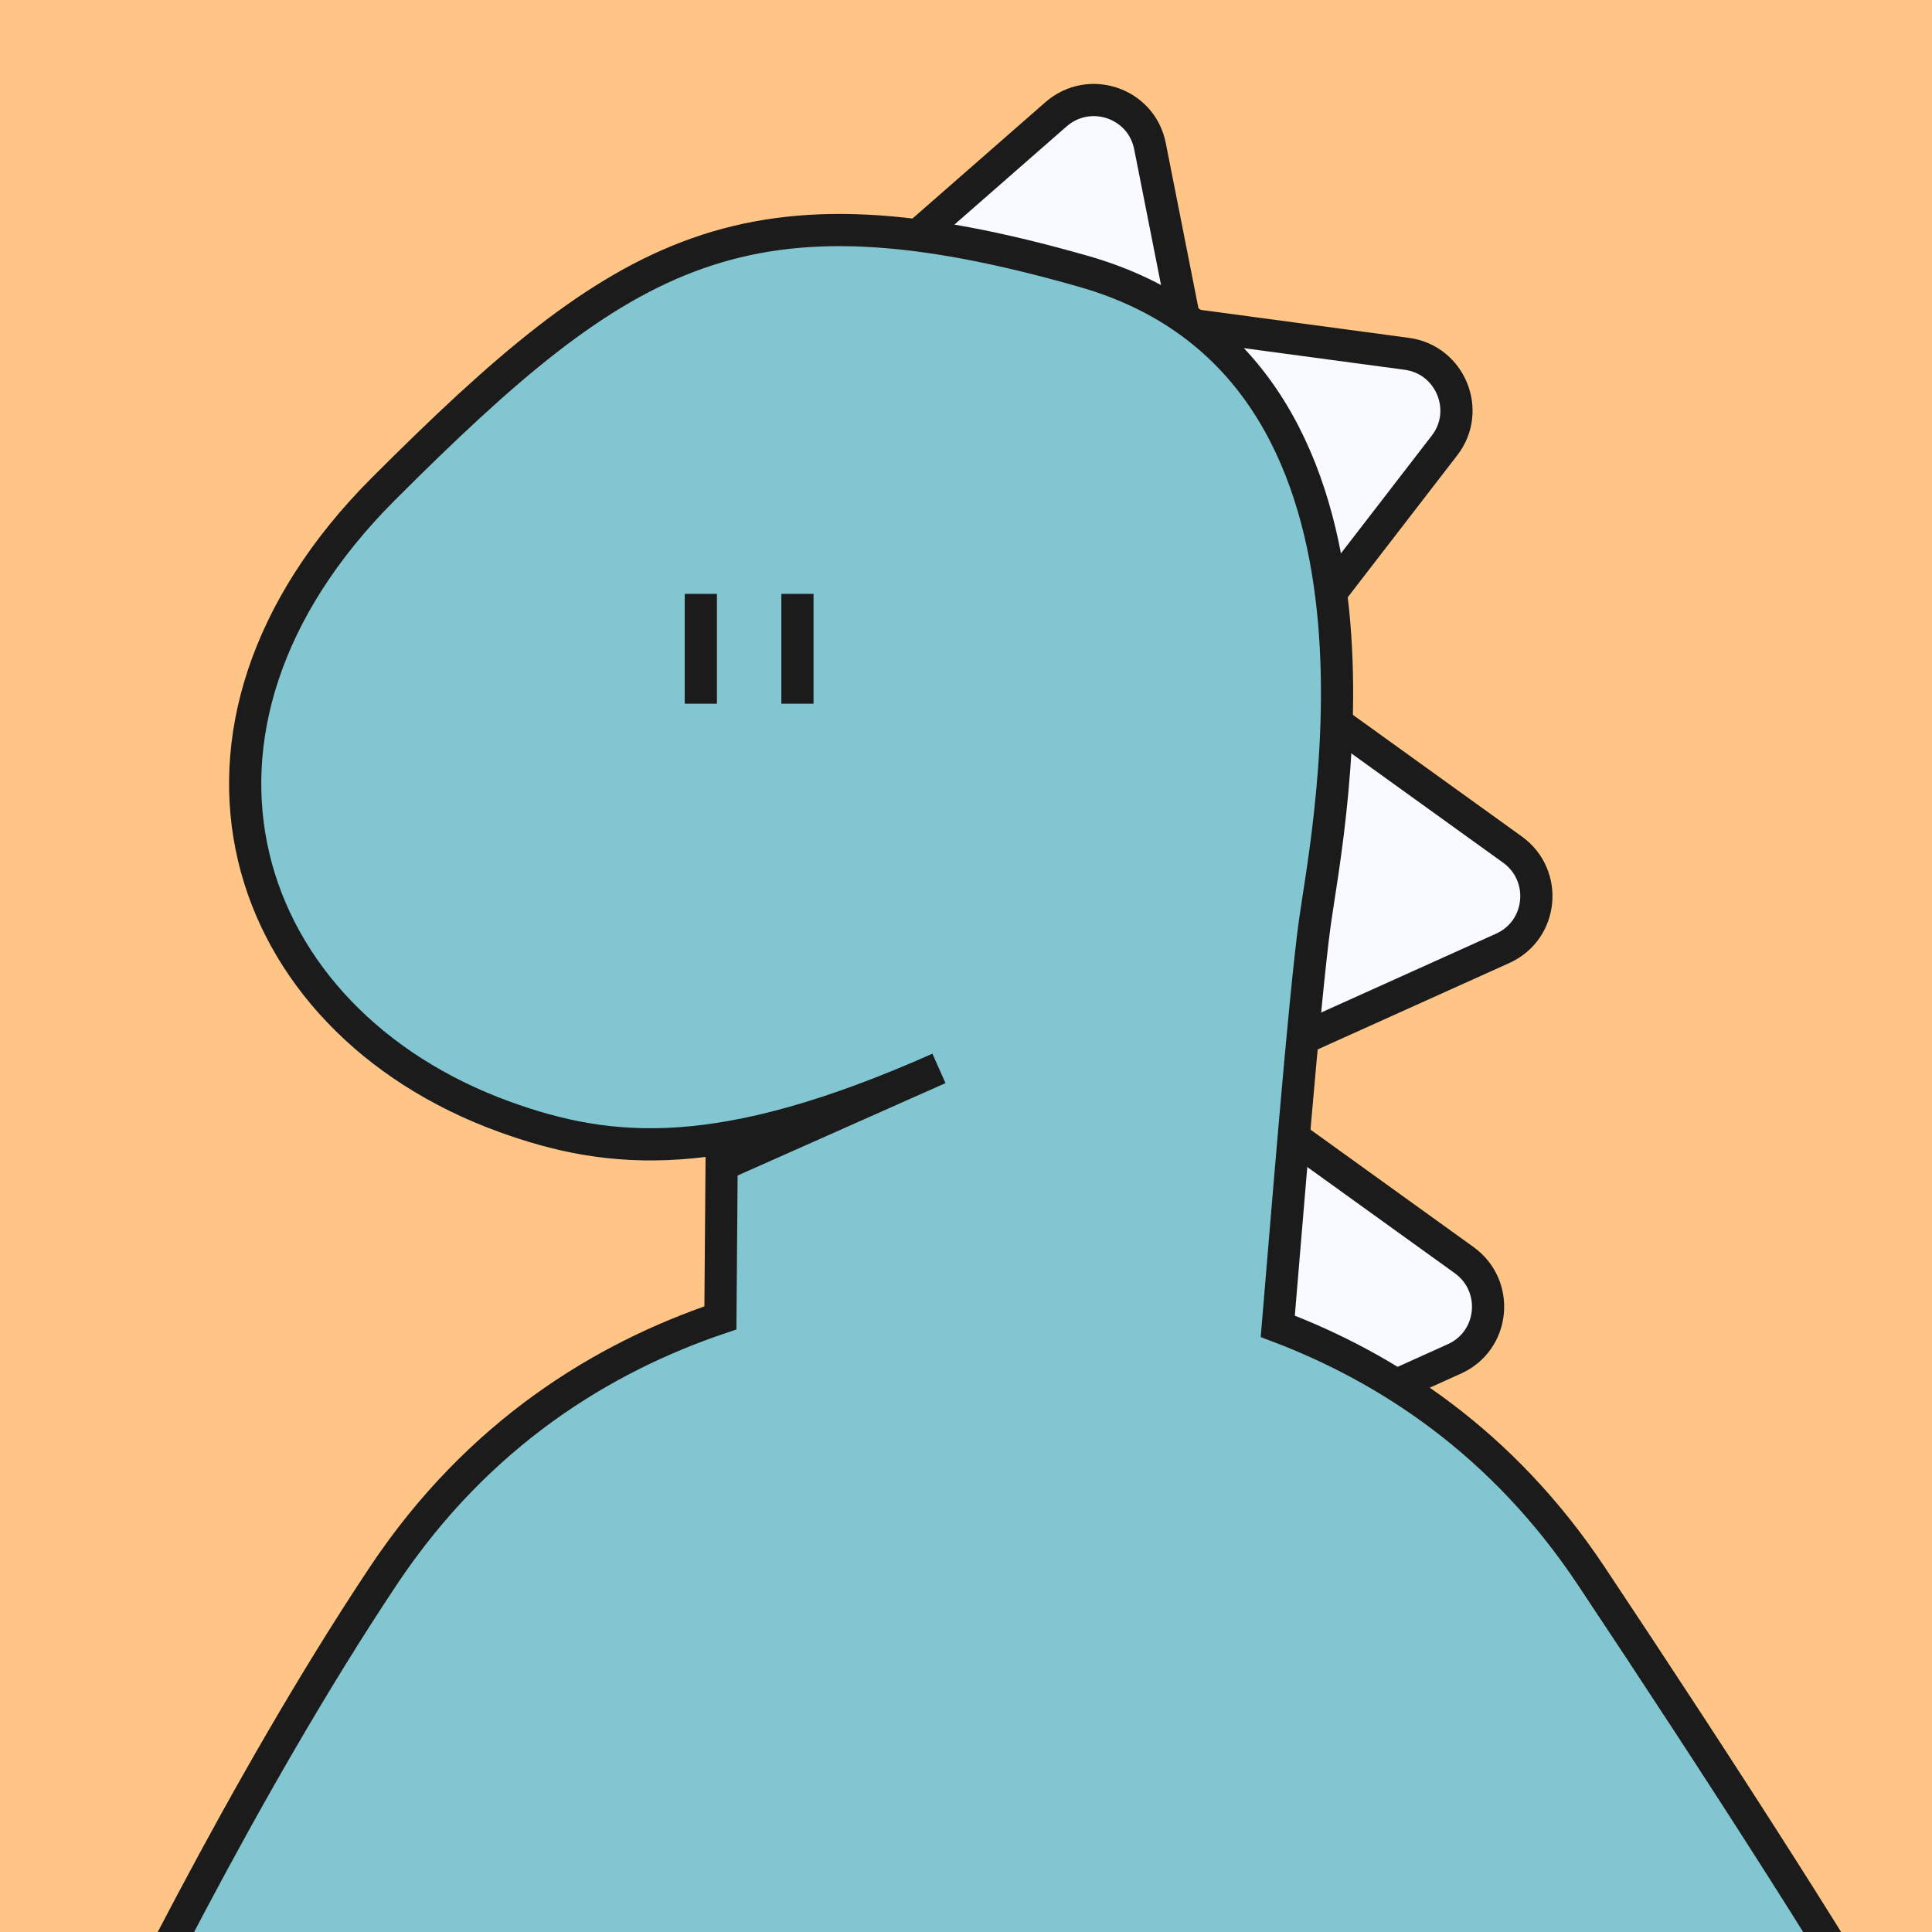
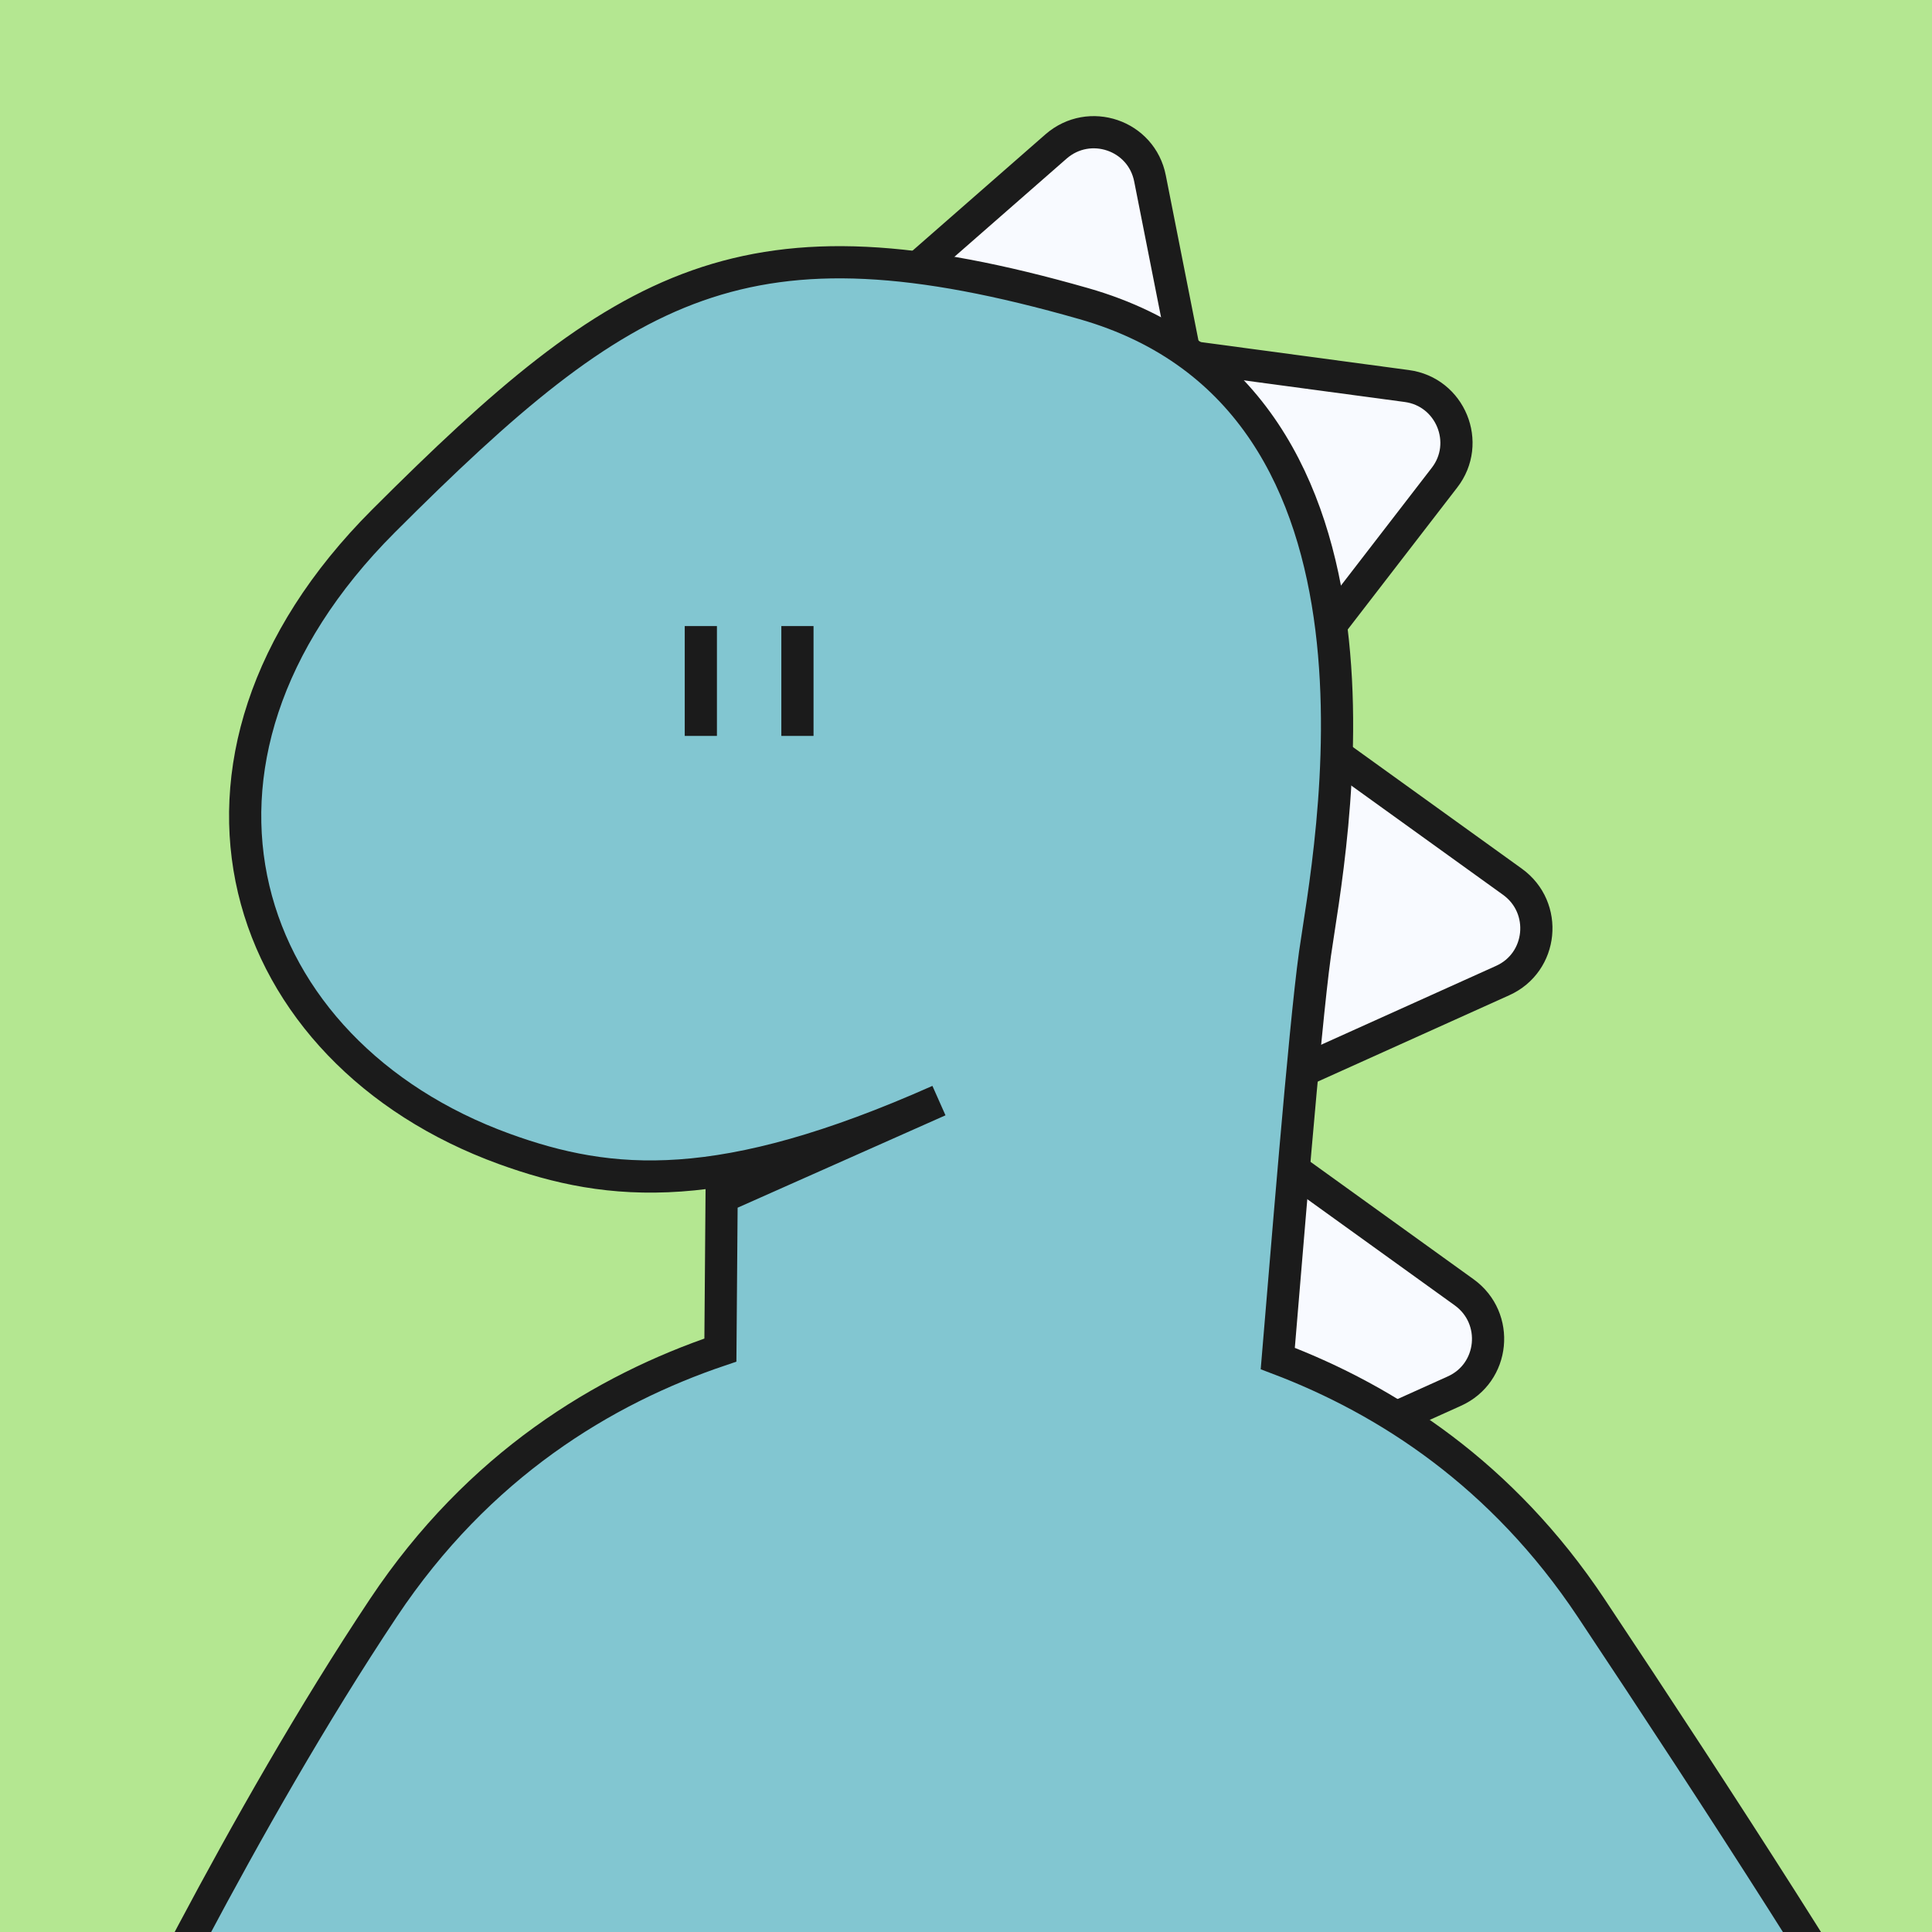
<svg xmlns="http://www.w3.org/2000/svg" width="120" height="120" viewBox="0 0 120 120" fill="none">
-   <g clip-path="url(#clip0_2532_14894)">
-     <rect width="120" height="120" fill="#FFC587" />
-     <path d="M79.005 41.581L69.975 19.636L87.375 21.976C90.09 22.336 91.395 25.516 89.715 27.676L78.99 41.581H79.005Z" fill="#F8FAFF" stroke="#1B1B1B" stroke-width="2" stroke-miterlimit="10" />
-     <path d="M74.835 26.31L52.38 18.66L65.595 7.095C67.665 5.295 70.905 6.39 71.43 9.09L74.835 26.31V26.31Z" fill="#F8FAFF" stroke="#1B1B1B" stroke-width="2" stroke-miterlimit="10" />
-     <path d="M77.325 66.121L79.695 42.511L93.945 52.771C96.165 54.376 95.835 57.781 93.33 58.906L77.325 66.121Z" fill="#F8FAFF" stroke="#1B1B1B" stroke-width="2" stroke-miterlimit="10" />
-     <path d="M74.325 91.621L76.695 68.011L90.945 78.271C93.165 79.876 92.835 83.281 90.33 84.406L74.325 91.621Z" fill="#F8FAFF" stroke="#1B1B1B" stroke-width="2" stroke-miterlimit="10" />
-     <path d="M118.5 129C115.92 123.99 106.8 109.845 98.82 97.861C93.315 89.596 86.175 84.96 79.365 82.38C79.845 76.755 81.015 62.011 81.675 57.255C82.53 51.151 88.32 22.86 67.32 16.86C46.32 10.861 38.82 15.361 23.82 30.36C8.82 45.361 14.82 63.361 31.32 69.361C37.935 71.76 44.82 72.361 58.32 66.361L44.82 72.361L44.745 81.856C37.5 84.3 29.73 88.996 23.82 97.861C14.985 111.12 7.26 127.185 4.875 132C3.54 134.7 4.485 137.97 7.065 139.545L18.945 146.82C20.985 148.065 23.565 147.945 25.47 146.505L37.305 130.875H85.305L97.74 144.33C100.2 146.175 103.53 146.325 106.14 144.735L115.74 138.87C119.1 136.815 120.285 132.525 118.485 129.03L118.5 129Z" fill="#82C6D1" stroke="#1B1B1B" stroke-width="2" stroke-miterlimit="10" />
-     <path d="M43.53 36.885V43.71" stroke="#1B1B1B" stroke-width="2" stroke-linejoin="bevel" />
-     <path d="M49.53 36.885V43.71" stroke="#1B1B1B" stroke-width="2" stroke-linejoin="bevel" />
+   <g clip-path="url(#clip0_3204_356)">
+     <rect width="120" height="120" fill="#B4E791" />
+     <path d="M79.005 43.581L69.975 21.636L87.375 23.976C90.09 24.335 91.395 27.515 89.715 29.675L78.99 43.581H79.005Z" fill="#F8FAFF" stroke="#1B1B1B" stroke-width="2" stroke-miterlimit="10" />
+     <path d="M74.835 28.31L52.38 20.66L65.595 9.095C67.665 7.295 70.905 8.39 71.43 11.09L74.835 28.31Z" fill="#F8FAFF" stroke="#1B1B1B" stroke-width="2" stroke-miterlimit="10" />
+     <path d="M77.325 68.121L79.695 44.511L93.945 54.77C96.165 56.376 95.835 59.781 93.33 60.906L77.325 68.121Z" fill="#F8FAFF" stroke="#1B1B1B" stroke-width="2" stroke-miterlimit="10" />
+     <path d="M74.325 93.621L76.695 70.01L90.945 80.27C93.165 81.876 92.835 85.281 90.33 86.406L74.325 93.621Z" fill="#F8FAFF" stroke="#1B1B1B" stroke-width="2" stroke-miterlimit="10" />
+     <path d="M118.5 131C115.92 125.99 106.8 111.845 98.82 99.86C93.315 91.595 86.175 86.96 79.365 84.38C79.845 78.755 81.015 64.01 81.675 59.255C82.53 53.15 88.32 24.86 67.32 18.86C46.32 12.86 38.82 17.36 23.82 32.36C8.82 47.36 14.82 65.36 31.32 71.36C37.935 73.76 44.82 74.36 58.32 68.36L44.82 74.36L44.745 83.855C37.5 86.3 29.73 90.995 23.82 99.86C14.985 113.12 7.26 129.185 4.875 134C3.54 136.7 4.485 139.97 7.065 141.545L18.945 148.82C20.985 150.065 23.565 149.945 25.47 148.505L37.305 132.875H85.305L97.74 146.33C100.2 148.175 103.53 148.325 106.14 146.735L115.74 140.87C119.1 138.815 120.285 134.525 118.485 131.03L118.5 131Z" fill="#82C6D1" stroke="#1B1B1B" stroke-width="2" stroke-miterlimit="10" />
+     <path d="M43.53 38.885V45.71" stroke="#1B1B1B" stroke-width="2" stroke-linejoin="bevel" />
+     <path d="M49.53 38.885V45.71" stroke="#1B1B1B" stroke-width="2" stroke-linejoin="bevel" />
  </g>
  <defs>
-     <clipPath id="clip0_2532_14894">
+     <clipPath id="clip0_3204_356">
      <rect width="120" height="120" fill="white" />
    </clipPath>
  </defs>
</svg>
